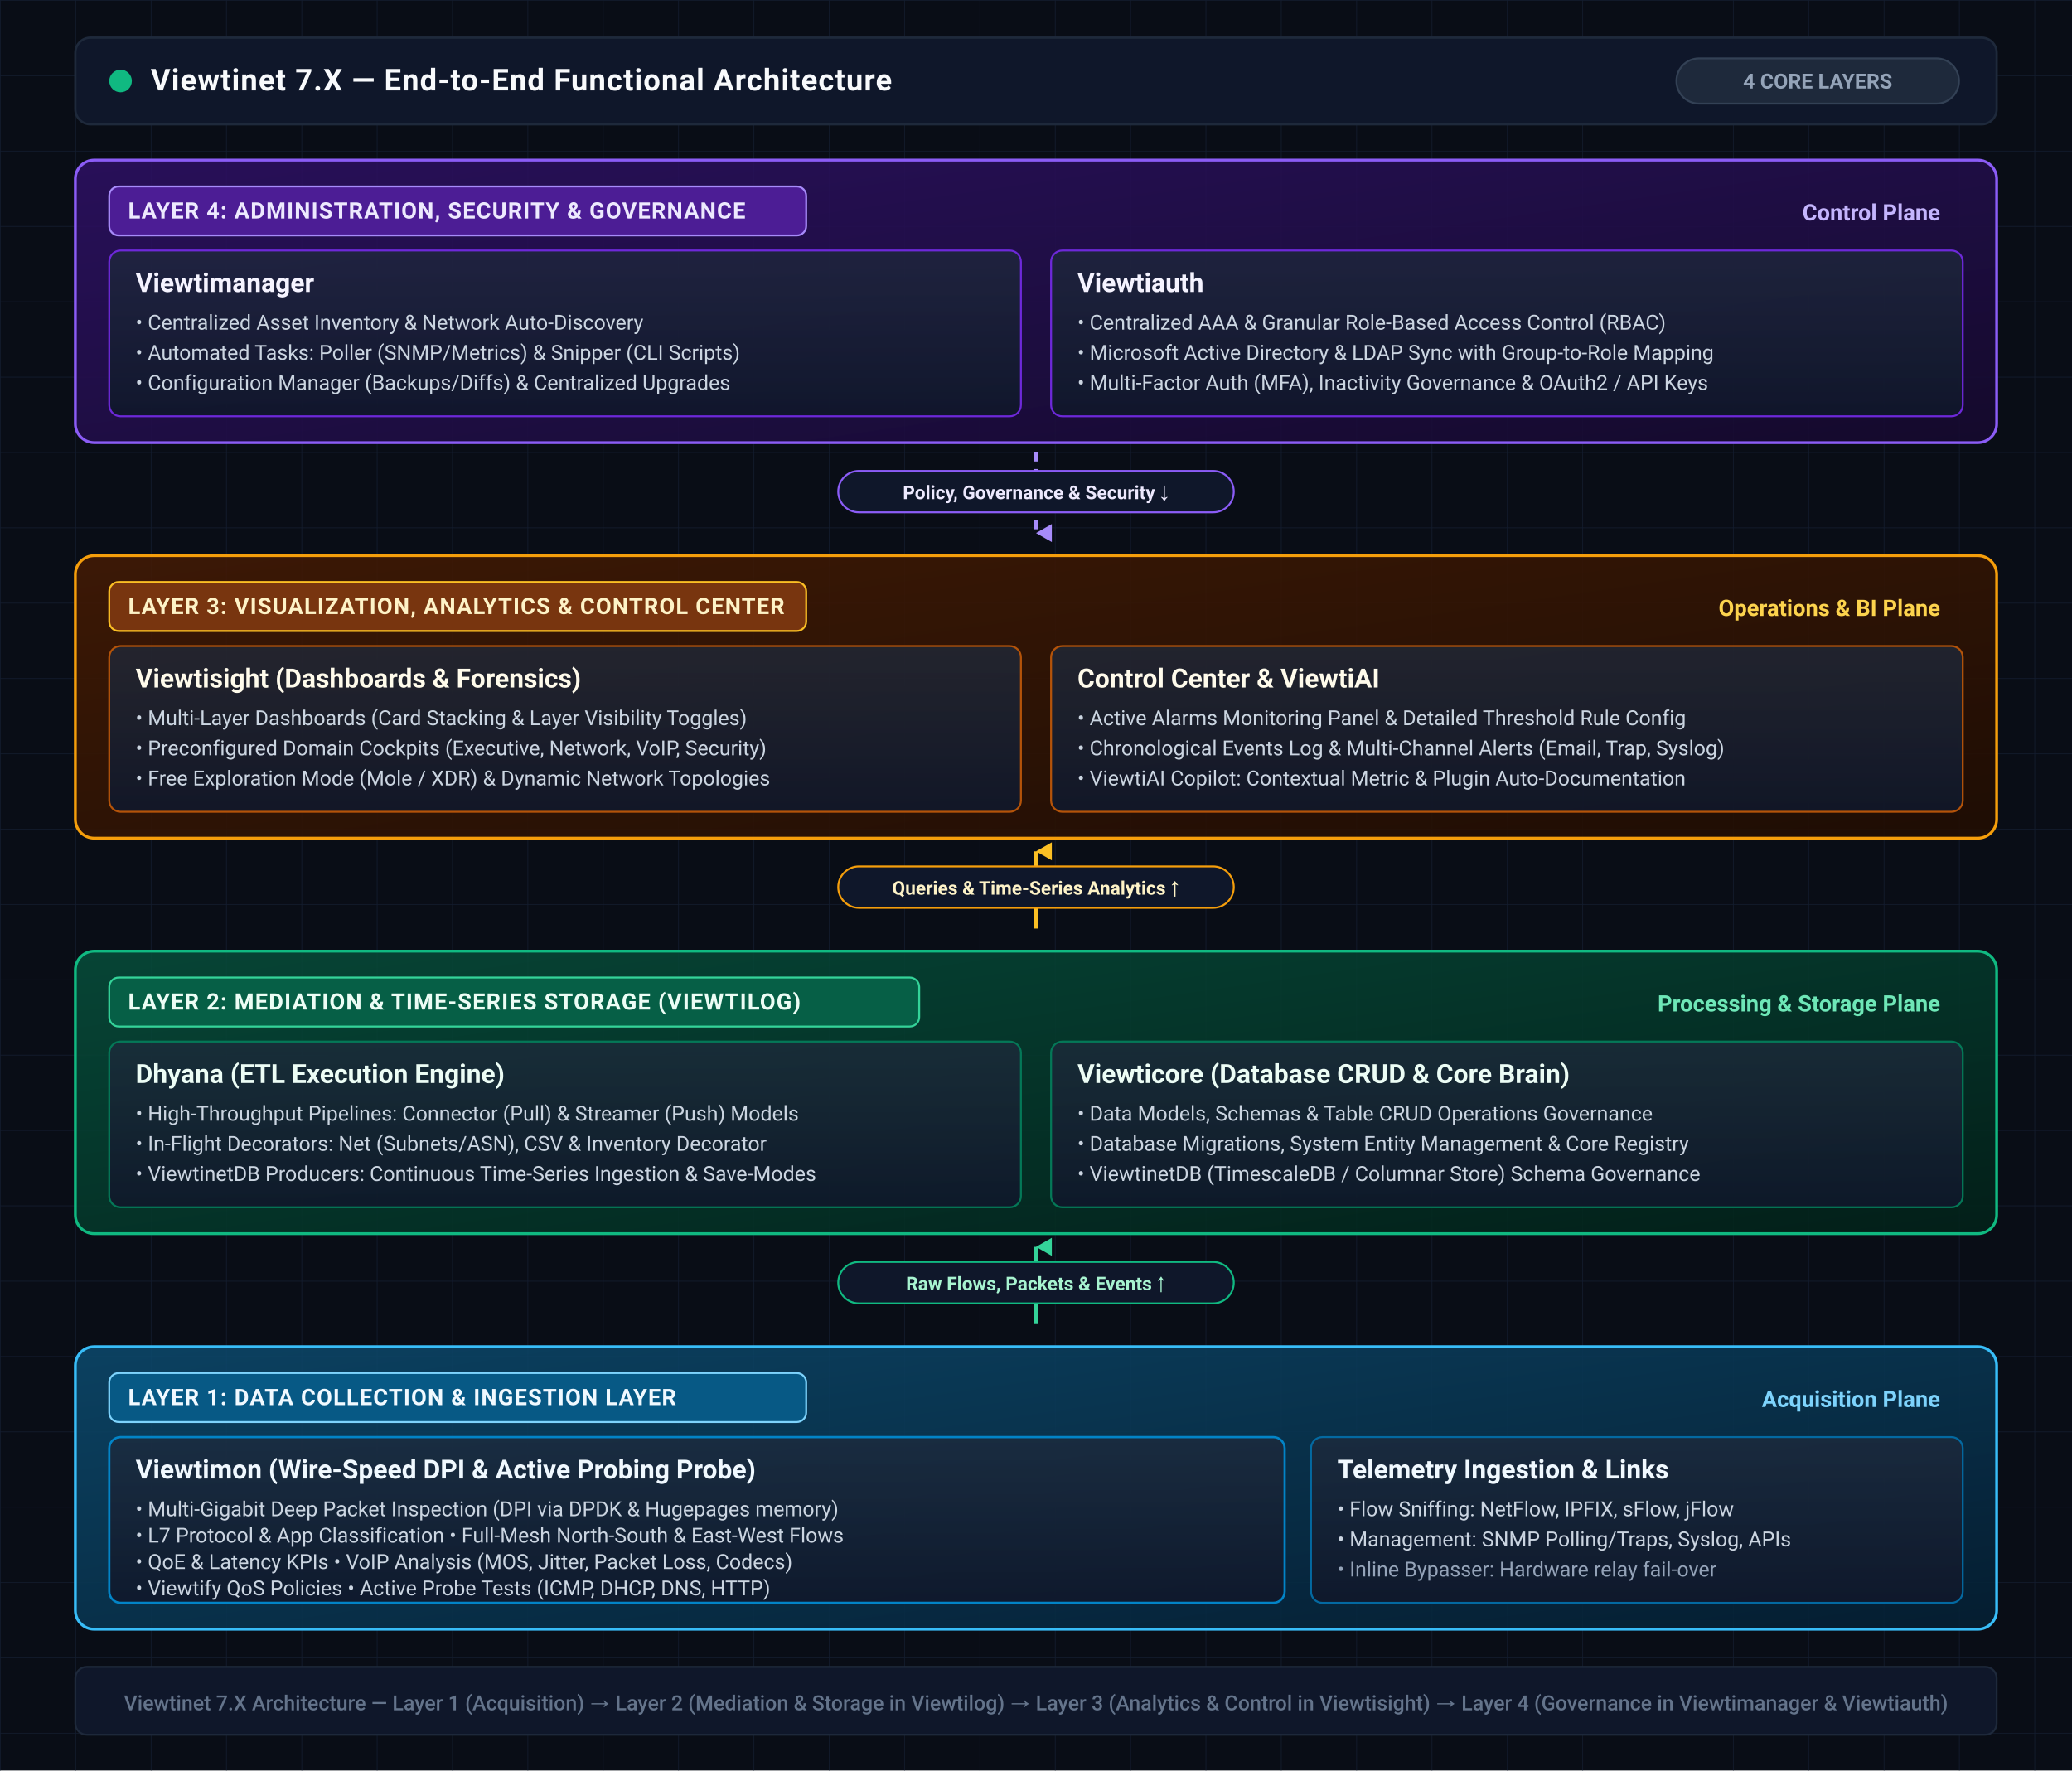
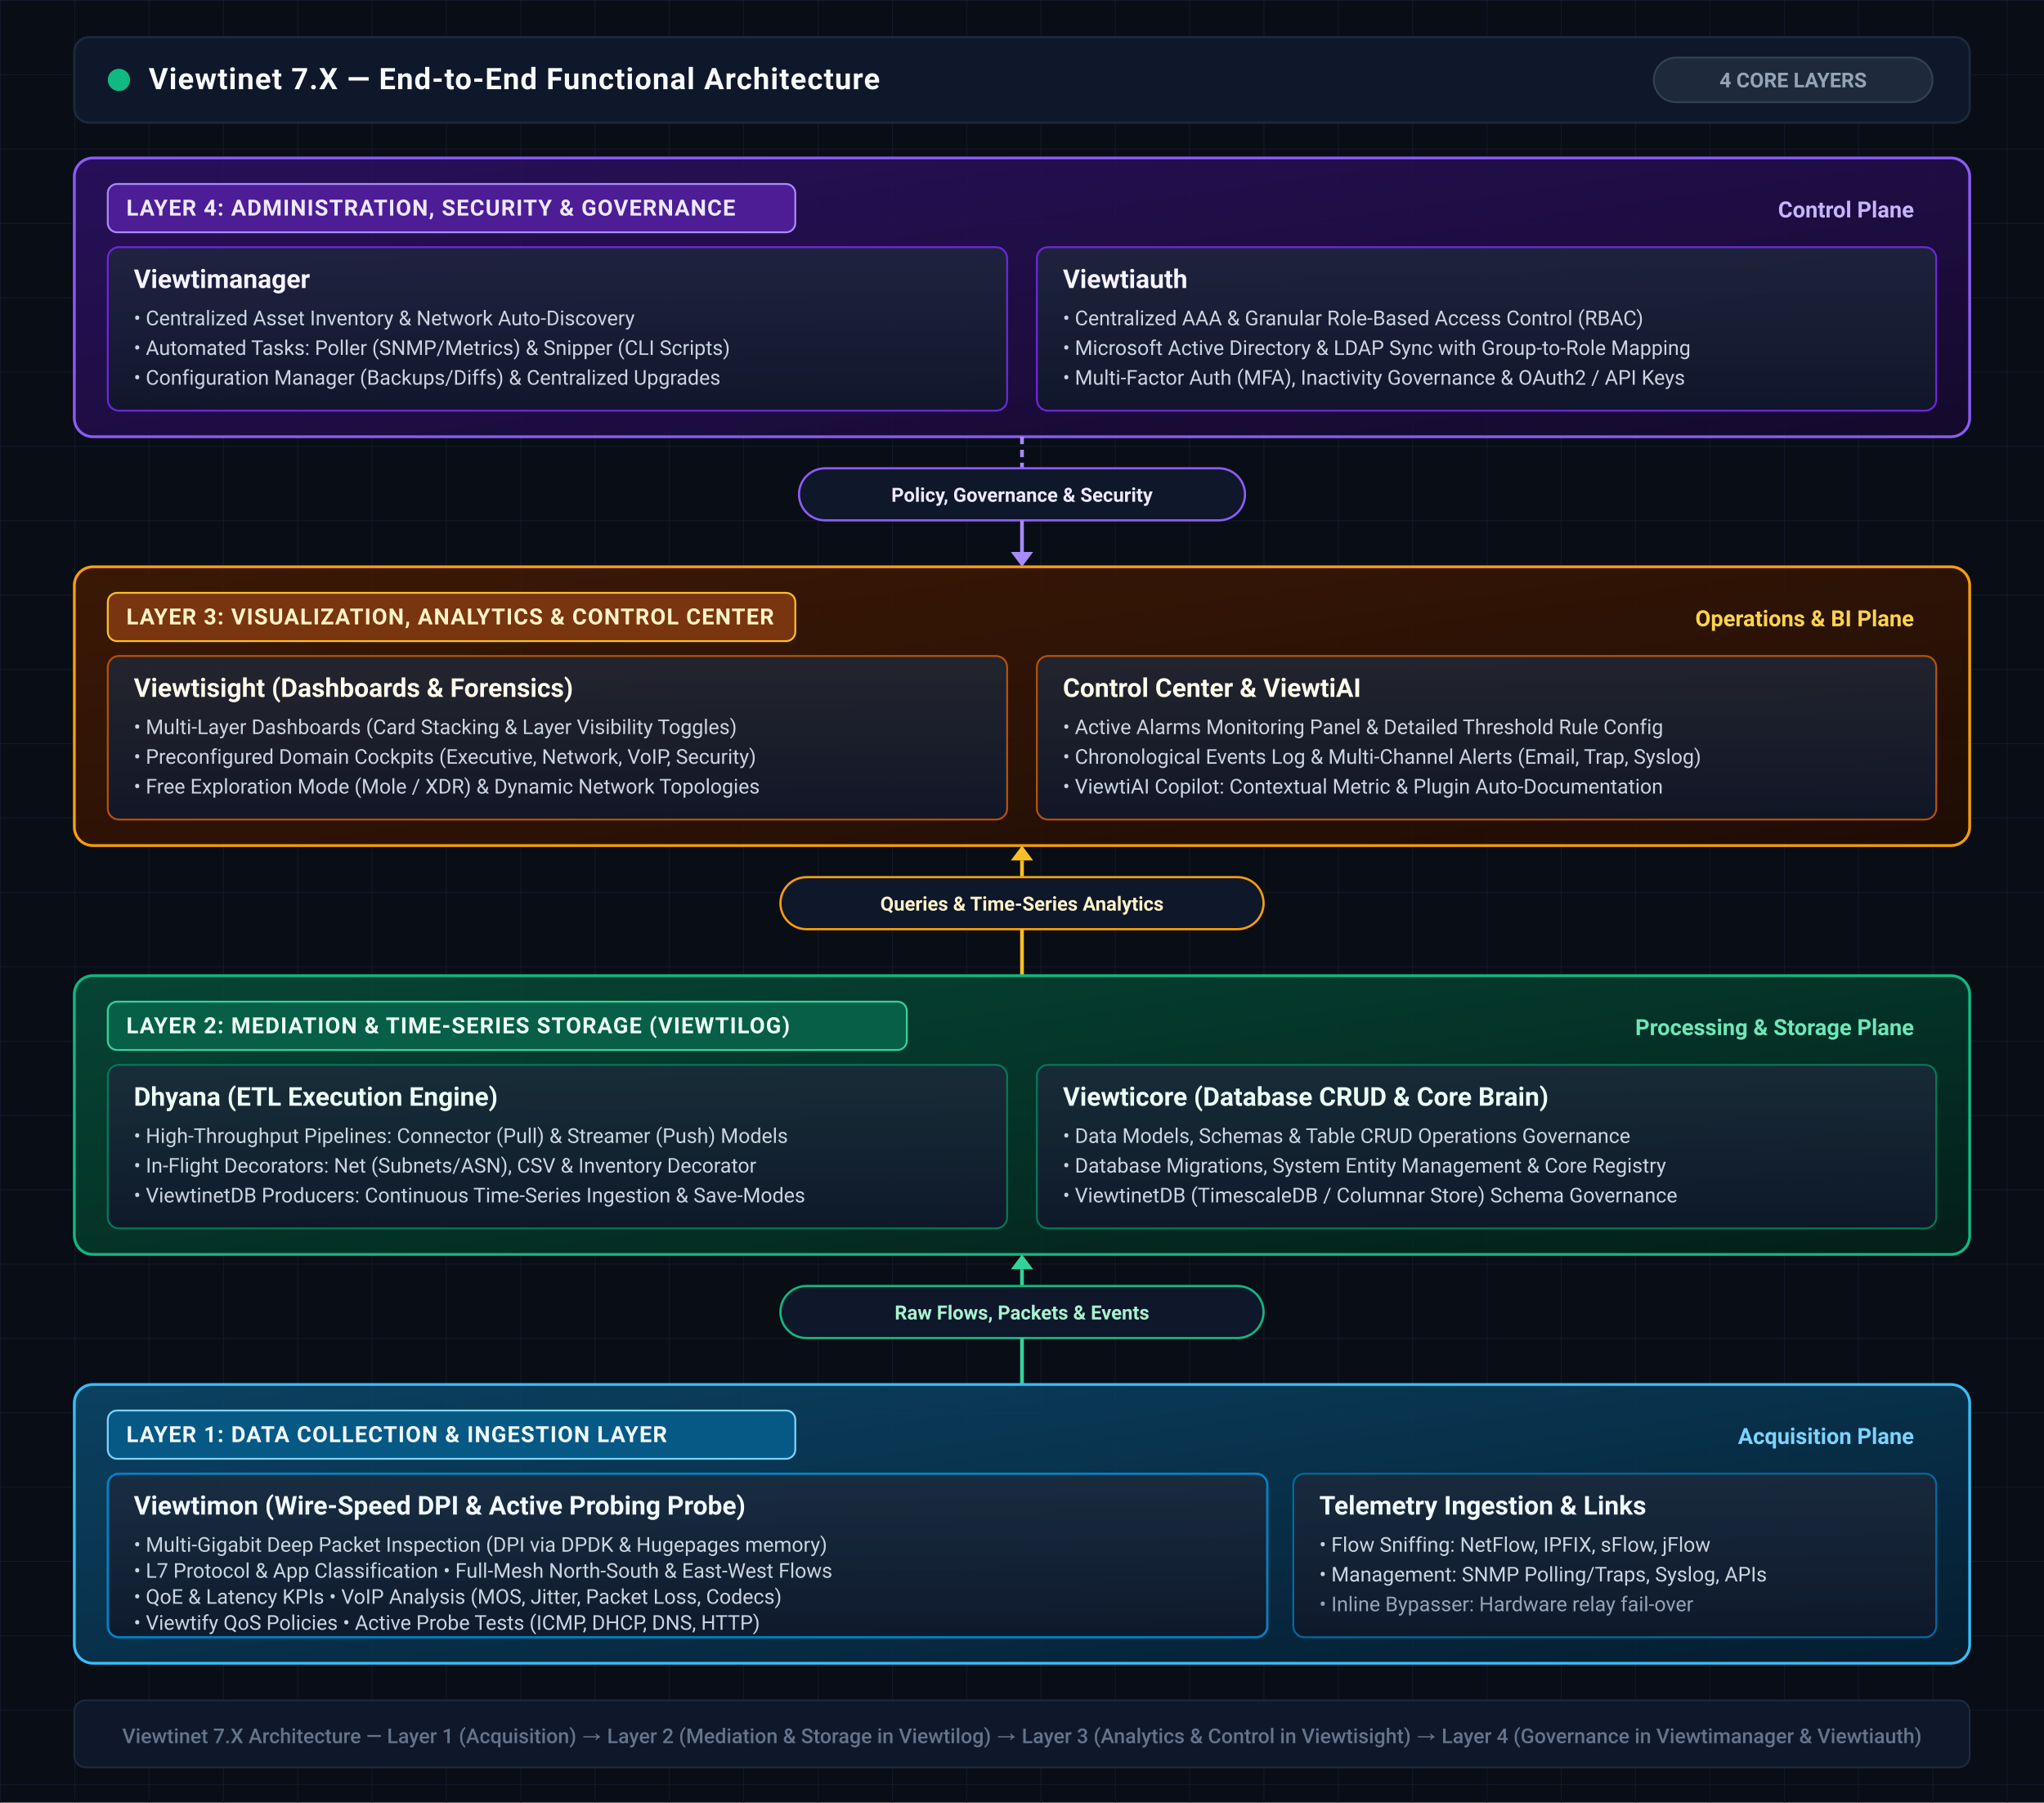
- <svg xmlns="http://www.w3.org/2000/svg" viewBox="0 0 1100 940" width="100%" height="100%" style="background-color: #090d16; font-family: -apple-system, BlinkMacSystemFont, 'Segoe UI', Roboto, Helvetica, Arial, sans-serif;">
+ <svg xmlns="http://www.w3.org/2000/svg" viewBox="0 0 1100 970" width="100%" height="100%" style="background-color: #090d16; font-family: -apple-system, BlinkMacSystemFont, 'Segoe UI', Roboto, Helvetica, Arial, sans-serif;">
  <defs>
    <pattern id="grid" width="40" height="40" patternUnits="userSpaceOnUse">
      <path d="M 40 0 L 0 0 0 40" fill="none" stroke="#131c2e" stroke-width="0.7" />
    </pattern>
    <linearGradient id="layer4-grad" x1="0%" y1="0%" x2="100%" y2="100%">
      <stop offset="0%" stop-color="#2e1065" stop-opacity="0.85" />
      <stop offset="100%" stop-color="#150a2e" stop-opacity="0.9" />
    </linearGradient>
    <linearGradient id="layer3-grad" x1="0%" y1="0%" x2="100%" y2="100%">
      <stop offset="0%" stop-color="#451a03" stop-opacity="0.85" />
      <stop offset="100%" stop-color="#200d02" stop-opacity="0.9" />
    </linearGradient>
    <linearGradient id="layer2-grad" x1="0%" y1="0%" x2="100%" y2="100%">
      <stop offset="0%" stop-color="#064e3b" stop-opacity="0.85" />
      <stop offset="100%" stop-color="#022119" stop-opacity="0.9" />
    </linearGradient>
    <linearGradient id="layer1-grad" x1="0%" y1="0%" x2="100%" y2="100%">
      <stop offset="0%" stop-color="#0c4a6e" stop-opacity="0.85" />
      <stop offset="100%" stop-color="#041f33" stop-opacity="0.9" />
    </linearGradient>
    <linearGradient id="card-inner" x1="0%" y1="0%" x2="0%" y2="100%">
      <stop offset="0%" stop-color="#1e293b" stop-opacity="0.75" />
      <stop offset="100%" stop-color="#0f172a" stop-opacity="0.9" />
    </linearGradient>
-     <marker id="arrow-down-purple" viewBox="0 0 10 10" refX="5" refY="8" markerWidth="6" markerHeight="6" orient="auto">
-       <path d="M 1 1 L 5 8 L 9 1 Z" fill="#a78bfa" />
-     </marker>
-     <marker id="arrow-up-amber" viewBox="0 0 10 10" refX="5" refY="2" markerWidth="6" markerHeight="6" orient="auto">
-       <path d="M 1 9 L 5 2 L 9 9 Z" fill="#fbbf24" />
-     </marker>
-     <marker id="arrow-up-emerald" viewBox="0 0 10 10" refX="5" refY="2" markerWidth="6" markerHeight="6" orient="auto">
-       <path d="M 1 9 L 5 2 L 9 9 Z" fill="#34d399" />
-     </marker>
  </defs>
-   <rect width="1100" height="940" fill="#090d16" />
-   <rect width="1100" height="940" fill="url(#grid)" />
+   <rect width="1100" height="970" fill="#090d16" />
+   <rect width="1100" height="970" fill="url(#grid)" />
  <g transform="translate(40, 20)">
    <rect x="0" y="0" width="1020" height="46" rx="8" fill="#0f172a" stroke="#1e293b" stroke-width="1.2" />
    <circle cx="24" cy="23" r="6" fill="#10b981" />
    <text x="40" y="28" font-size="16" font-weight="700" fill="#f8fafc" letter-spacing="0.5">Viewtinet 7.X — End-to-End Functional Architecture</text>
    <rect x="850" y="11" width="150" height="24" rx="12" fill="#1e293b" stroke="#334155" stroke-width="1" />
    <text x="925" y="27" font-size="11" font-weight="600" fill="#94a3b8" text-anchor="middle">4 CORE LAYERS</text>
  </g>
  <g transform="translate(40, 85)">
    <rect x="0" y="0" width="1020" height="150" rx="10" fill="url(#layer4-grad)" stroke="#8b5cf6" stroke-width="1.5" />
    <rect x="18" y="14" width="370" height="26" rx="5" fill="#4c1d95" stroke="#a78bfa" stroke-width="1" />
    <text x="28" y="31" font-size="12" font-weight="700" fill="#ede9fe" letter-spacing="0.5">LAYER 4: ADMINISTRATION, SECURITY &amp; GOVERNANCE</text>
    <text x="990" y="32" font-size="12" font-weight="600" fill="#c4b5fd" text-anchor="end">Control Plane</text>
    <g transform="translate(18, 48)">
      <rect x="0" y="0" width="484" height="88" rx="6" fill="url(#card-inner)" stroke="#6d28d9" stroke-width="1" />
      <text x="14" y="22" font-size="14" font-weight="700" fill="#f5f3ff">Viewtimanager</text>
      <text x="14" y="42" font-size="11" fill="#cbd5e1">• Centralized Asset Inventory &amp; Network Auto-Discovery</text>
      <text x="14" y="58" font-size="11" fill="#cbd5e1">• Automated Tasks: Poller (SNMP/Metrics) &amp; Snipper (CLI Scripts)</text>
      <text x="14" y="74" font-size="11" fill="#cbd5e1">• Configuration Manager (Backups/Diffs) &amp; Centralized Upgrades</text>
      <rect x="500" y="0" width="484" height="88" rx="6" fill="url(#card-inner)" stroke="#6d28d9" stroke-width="1" />
      <text x="514" y="22" font-size="14" font-weight="700" fill="#f5f3ff">Viewtiauth</text>
      <text x="514" y="42" font-size="11" fill="#cbd5e1">• Centralized AAA &amp; Granular Role-Based Access Control (RBAC)</text>
      <text x="514" y="58" font-size="11" fill="#cbd5e1">• Microsoft Active Directory &amp; LDAP Sync with Group-to-Role Mapping</text>
      <text x="514" y="74" font-size="11" fill="#cbd5e1">• Multi-Factor Auth (MFA), Inactivity Governance &amp; OAuth2 / API Keys</text>
    </g>
  </g>
-   <g transform="translate(550, 235)">
-     <line x1="0" y1="5" x2="0" y2="48" stroke="#a78bfa" stroke-width="2" stroke-dasharray="5,4" marker-end="url(#arrow-down-purple)" />
-     <rect x="-105" y="15" width="210" height="22" rx="11" fill="#0f172a" stroke="#8b5cf6" stroke-width="1" />
-     <text x="0" y="30" font-size="10" font-weight="600" fill="#ede9fe" text-anchor="middle">Policy, Governance &amp; Security ↓</text>
+   <g>
+     <line x1="550" y1="235" x2="550" y2="252" stroke="#a78bfa" stroke-width="2" stroke-dasharray="4,3" />
+     <rect x="430" y="252" width="240" height="28" rx="14" fill="#0f172a" stroke="#8b5cf6" stroke-width="1.2" />
+     <text x="550" y="270" font-size="10.5" font-weight="600" fill="#ede9fe" text-anchor="middle">Policy, Governance &amp; Security</text>
+     <line x1="550" y1="280" x2="550" y2="297" stroke="#a78bfa" stroke-width="2" />
+     <polygon points="544,297 550,305 556,297" fill="#a78bfa" />
  </g>
-   <g transform="translate(40, 295)">
+   <g transform="translate(40, 305)">
    <rect x="0" y="0" width="1020" height="150" rx="10" fill="url(#layer3-grad)" stroke="#f59e0b" stroke-width="1.5" />
    <rect x="18" y="14" width="370" height="26" rx="5" fill="#78350f" stroke="#fbbf24" stroke-width="1" />
    <text x="28" y="31" font-size="12" font-weight="700" fill="#fef3c7" letter-spacing="0.5">LAYER 3: VISUALIZATION, ANALYTICS &amp; CONTROL CENTER</text>
    <text x="990" y="32" font-size="12" font-weight="600" fill="#fcd34d" text-anchor="end">Operations &amp; BI Plane</text>
    <g transform="translate(18, 48)">
      <rect x="0" y="0" width="484" height="88" rx="6" fill="url(#card-inner)" stroke="#b45309" stroke-width="1" />
      <text x="14" y="22" font-size="14" font-weight="700" fill="#fffbeb">Viewtisight (Dashboards &amp; Forensics)</text>
      <text x="14" y="42" font-size="11" fill="#cbd5e1">• Multi-Layer Dashboards (Card Stacking &amp; Layer Visibility Toggles)</text>
      <text x="14" y="58" font-size="11" fill="#cbd5e1">• Preconfigured Domain Cockpits (Executive, Network, VoIP, Security)</text>
      <text x="14" y="74" font-size="11" fill="#cbd5e1">• Free Exploration Mode (Mole / XDR) &amp; Dynamic Network Topologies</text>
      <rect x="500" y="0" width="484" height="88" rx="6" fill="url(#card-inner)" stroke="#b45309" stroke-width="1" />
      <text x="514" y="22" font-size="14" font-weight="700" fill="#fffbeb">Control Center &amp; ViewtiAI</text>
      <text x="514" y="42" font-size="11" fill="#cbd5e1">• Active Alarms Monitoring Panel &amp; Detailed Threshold Rule Config</text>
      <text x="514" y="58" font-size="11" fill="#cbd5e1">• Chronological Events Log &amp; Multi-Channel Alerts (Email, Trap, Syslog)</text>
      <text x="514" y="74" font-size="11" fill="#cbd5e1">• ViewtiAI Copilot: Contextual Metric &amp; Plugin Auto-Documentation</text>
    </g>
  </g>
-   <g transform="translate(550, 445)">
-     <line x1="0" y1="48" x2="0" y2="7" stroke="#fbbf24" stroke-width="2" marker-end="url(#arrow-up-amber)" />
-     <rect x="-105" y="15" width="210" height="22" rx="11" fill="#0f172a" stroke="#f59e0b" stroke-width="1" />
-     <text x="0" y="30" font-size="10" font-weight="600" fill="#fef3c7" text-anchor="middle">Queries &amp; Time-Series Analytics ↑</text>
+   <g>
+     <polygon points="544,463 550,455 556,463" fill="#fbbf24" />
+     <line x1="550" y1="463" x2="550" y2="472" stroke="#fbbf24" stroke-width="2" />
+     <rect x="420" y="472" width="260" height="28" rx="14" fill="#0f172a" stroke="#f59e0b" stroke-width="1.2" />
+     <text x="550" y="490" font-size="10.5" font-weight="600" fill="#fef3c7" text-anchor="middle">Queries &amp; Time-Series Analytics</text>
+     <line x1="550" y1="500" x2="550" y2="525" stroke="#fbbf24" stroke-width="2" />
  </g>
-   <g transform="translate(40, 505)">
+   <g transform="translate(40, 525)">
    <rect x="0" y="0" width="1020" height="150" rx="10" fill="url(#layer2-grad)" stroke="#10b981" stroke-width="1.5" />
    <rect x="18" y="14" width="430" height="26" rx="5" fill="#065f46" stroke="#34d399" stroke-width="1" />
    <text x="28" y="31" font-size="12" font-weight="700" fill="#ecfdf5" letter-spacing="0.5">LAYER 2: MEDIATION &amp; TIME-SERIES STORAGE (VIEWTILOG)</text>
    <text x="990" y="32" font-size="12" font-weight="600" fill="#6ee7b7" text-anchor="end">Processing &amp; Storage Plane</text>
    <g transform="translate(18, 48)">
      <rect x="0" y="0" width="484" height="88" rx="6" fill="url(#card-inner)" stroke="#047857" stroke-width="1" />
      <text x="14" y="22" font-size="14" font-weight="700" fill="#ecfdf5">Dhyana (ETL Execution Engine)</text>
      <text x="14" y="42" font-size="11" fill="#cbd5e1">• High-Throughput Pipelines: Connector (Pull) &amp; Streamer (Push) Models</text>
      <text x="14" y="58" font-size="11" fill="#cbd5e1">• In-Flight Decorators: Net (Subnets/ASN), CSV &amp; Inventory Decorator</text>
      <text x="14" y="74" font-size="11" fill="#cbd5e1">• ViewtinetDB Producers: Continuous Time-Series Ingestion &amp; Save-Modes</text>
      <rect x="500" y="0" width="484" height="88" rx="6" fill="url(#card-inner)" stroke="#047857" stroke-width="1" />
      <text x="514" y="22" font-size="14" font-weight="700" fill="#ecfdf5">Viewticore (Database CRUD &amp; Core Brain)</text>
      <text x="514" y="42" font-size="11" fill="#cbd5e1">• Data Models, Schemas &amp; Table CRUD Operations Governance</text>
      <text x="514" y="58" font-size="11" fill="#cbd5e1">• Database Migrations, System Entity Management &amp; Core Registry</text>
      <text x="514" y="74" font-size="11" fill="#cbd5e1">• ViewtinetDB (TimescaleDB / Columnar Store) Schema Governance</text>
    </g>
  </g>
-   <g transform="translate(550, 655)">
-     <line x1="0" y1="48" x2="0" y2="7" stroke="#34d399" stroke-width="2" marker-end="url(#arrow-up-emerald)" />
-     <rect x="-105" y="15" width="210" height="22" rx="11" fill="#0f172a" stroke="#10b981" stroke-width="1" />
-     <text x="0" y="30" font-size="10" font-weight="600" fill="#a7f3d0" text-anchor="middle">Raw Flows, Packets &amp; Events ↑</text>
+   <g>
+     <polygon points="544,683 550,675 556,683" fill="#34d399" />
+     <line x1="550" y1="683" x2="550" y2="692" stroke="#34d399" stroke-width="2" />
+     <rect x="420" y="692" width="260" height="28" rx="14" fill="#0f172a" stroke="#10b981" stroke-width="1.2" />
+     <text x="550" y="710" font-size="10.5" font-weight="600" fill="#a7f3d0" text-anchor="middle">Raw Flows, Packets &amp; Events</text>
+     <line x1="550" y1="720" x2="550" y2="745" stroke="#34d399" stroke-width="2" />
  </g>
-   <g transform="translate(40, 715)">
+   <g transform="translate(40, 745)">
    <rect x="0" y="0" width="1020" height="150" rx="10" fill="url(#layer1-grad)" stroke="#38bdf8" stroke-width="1.5" />
    <rect x="18" y="14" width="370" height="26" rx="5" fill="#075985" stroke="#7dd3fc" stroke-width="1" />
    <text x="28" y="31" font-size="12" font-weight="700" fill="#f0f9ff" letter-spacing="0.5">LAYER 1: DATA COLLECTION &amp; INGESTION LAYER</text>
    <text x="990" y="32" font-size="12" font-weight="600" fill="#7dd3fc" text-anchor="end">Acquisition Plane</text>
    <g transform="translate(18, 48)">
      <rect x="0" y="0" width="624" height="88" rx="6" fill="url(#card-inner)" stroke="#0284c7" stroke-width="1.2" />
      <text x="14" y="22" font-size="14" font-weight="700" fill="#f0f9ff">Viewtimon (Wire-Speed DPI &amp; Active Probing Probe)</text>
      <text x="14" y="42" font-size="11" fill="#cbd5e1">• Multi-Gigabit Deep Packet Inspection (DPI via DPDK &amp; Hugepages memory)</text>
      <text x="14" y="56" font-size="11" fill="#cbd5e1">• L7 Protocol &amp; App Classification • Full-Mesh North-South &amp; East-West Flows</text>
      <text x="14" y="70" font-size="11" fill="#cbd5e1">• QoE &amp; Latency KPIs • VoIP Analysis (MOS, Jitter, Packet Loss, Codecs)</text>
      <text x="14" y="84" font-size="11" fill="#cbd5e1">• Viewtify QoS Policies • Active Probe Tests (ICMP, DHCP, DNS, HTTP)</text>
      <rect x="638" y="0" width="346" height="88" rx="6" fill="url(#card-inner)" stroke="#0369a1" stroke-width="1" />
      <text x="652" y="22" font-size="14" font-weight="700" fill="#f0f9ff">Telemetry Ingestion &amp; Links</text>
      <text x="652" y="42" font-size="11" fill="#cbd5e1">• Flow Sniffing: NetFlow, IPFIX, sFlow, jFlow</text>
      <text x="652" y="58" font-size="11" fill="#cbd5e1">• Management: SNMP Polling/Traps, Syslog, APIs</text>
      <text x="652" y="74" font-size="11" fill="#94a3b8">• Inline Bypasser: Hardware relay fail-over</text>
    </g>
  </g>
-   <g transform="translate(40, 885)">
+   <g transform="translate(40, 915)">
    <rect x="0" y="0" width="1020" height="36" rx="6" fill="#0f172a" stroke="#1e293b" stroke-width="1" />
    <text x="510" y="23" font-size="11" font-weight="500" fill="#64748b" text-anchor="middle">Viewtinet 7.X Architecture — Layer 1 (Acquisition) → Layer 2 (Mediation &amp; Storage in Viewtilog) → Layer 3 (Analytics &amp; Control in Viewtisight) → Layer 4 (Governance in Viewtimanager &amp; Viewtiauth)</text>
  </g>
</svg>
